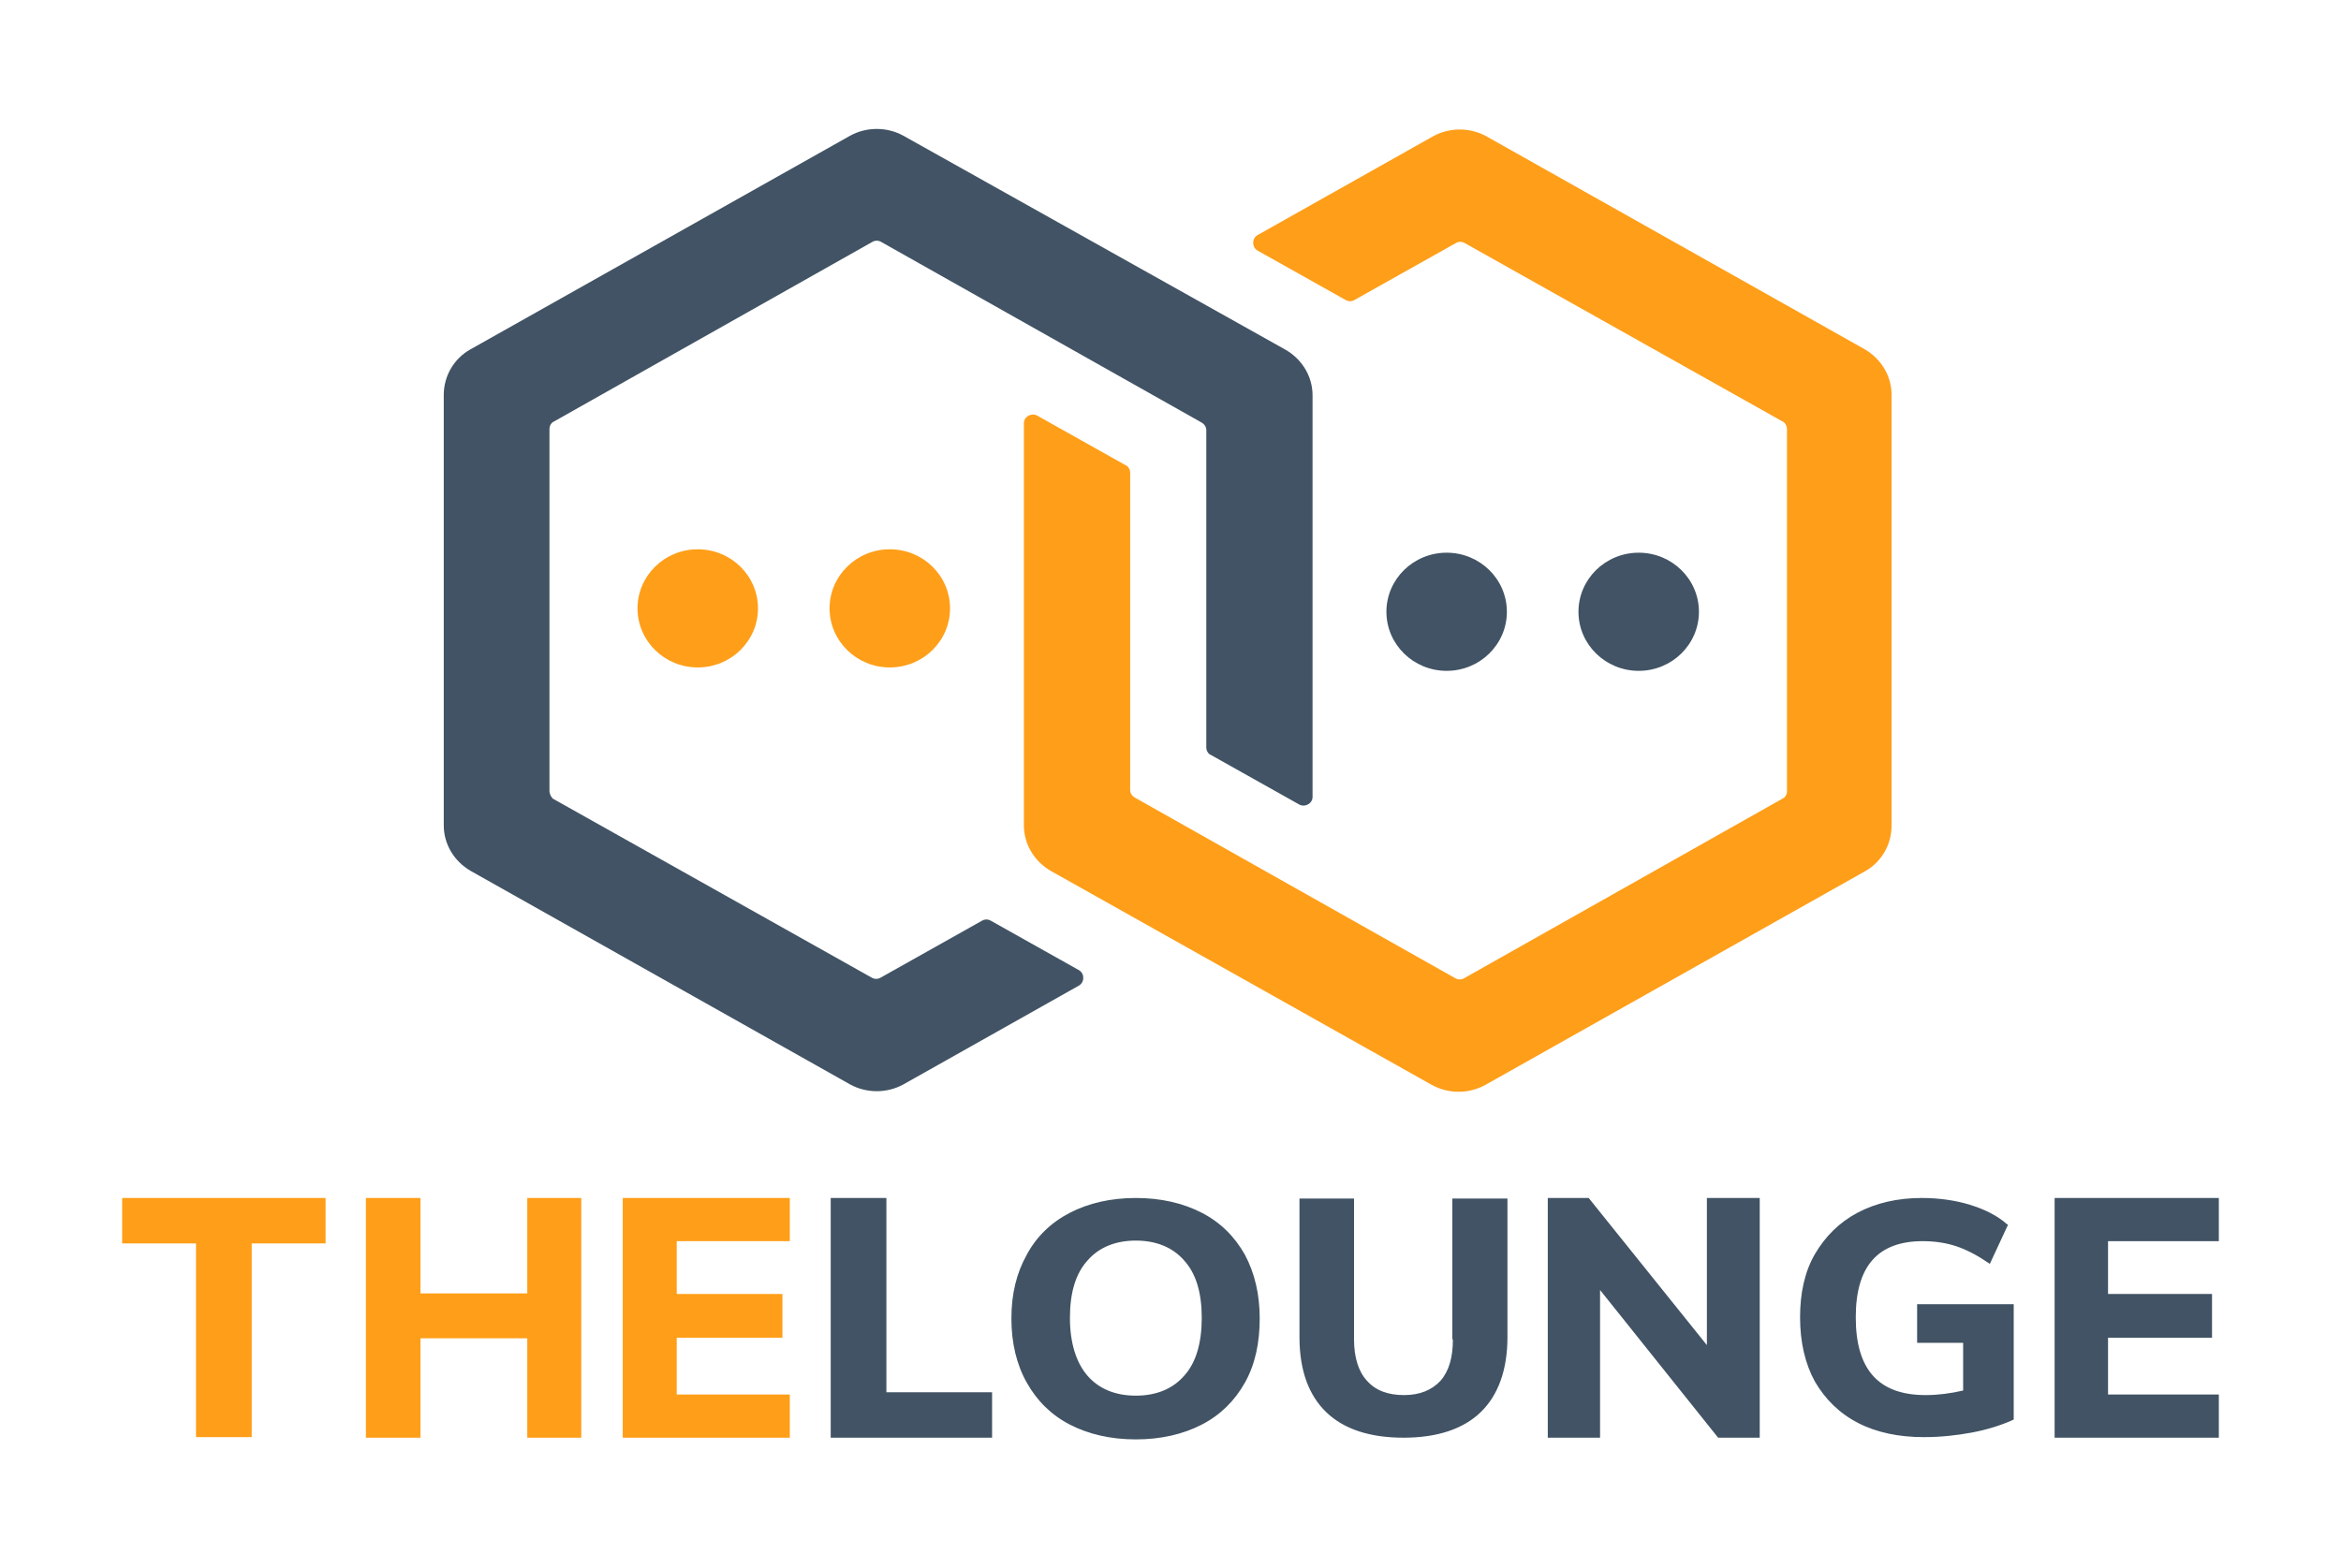
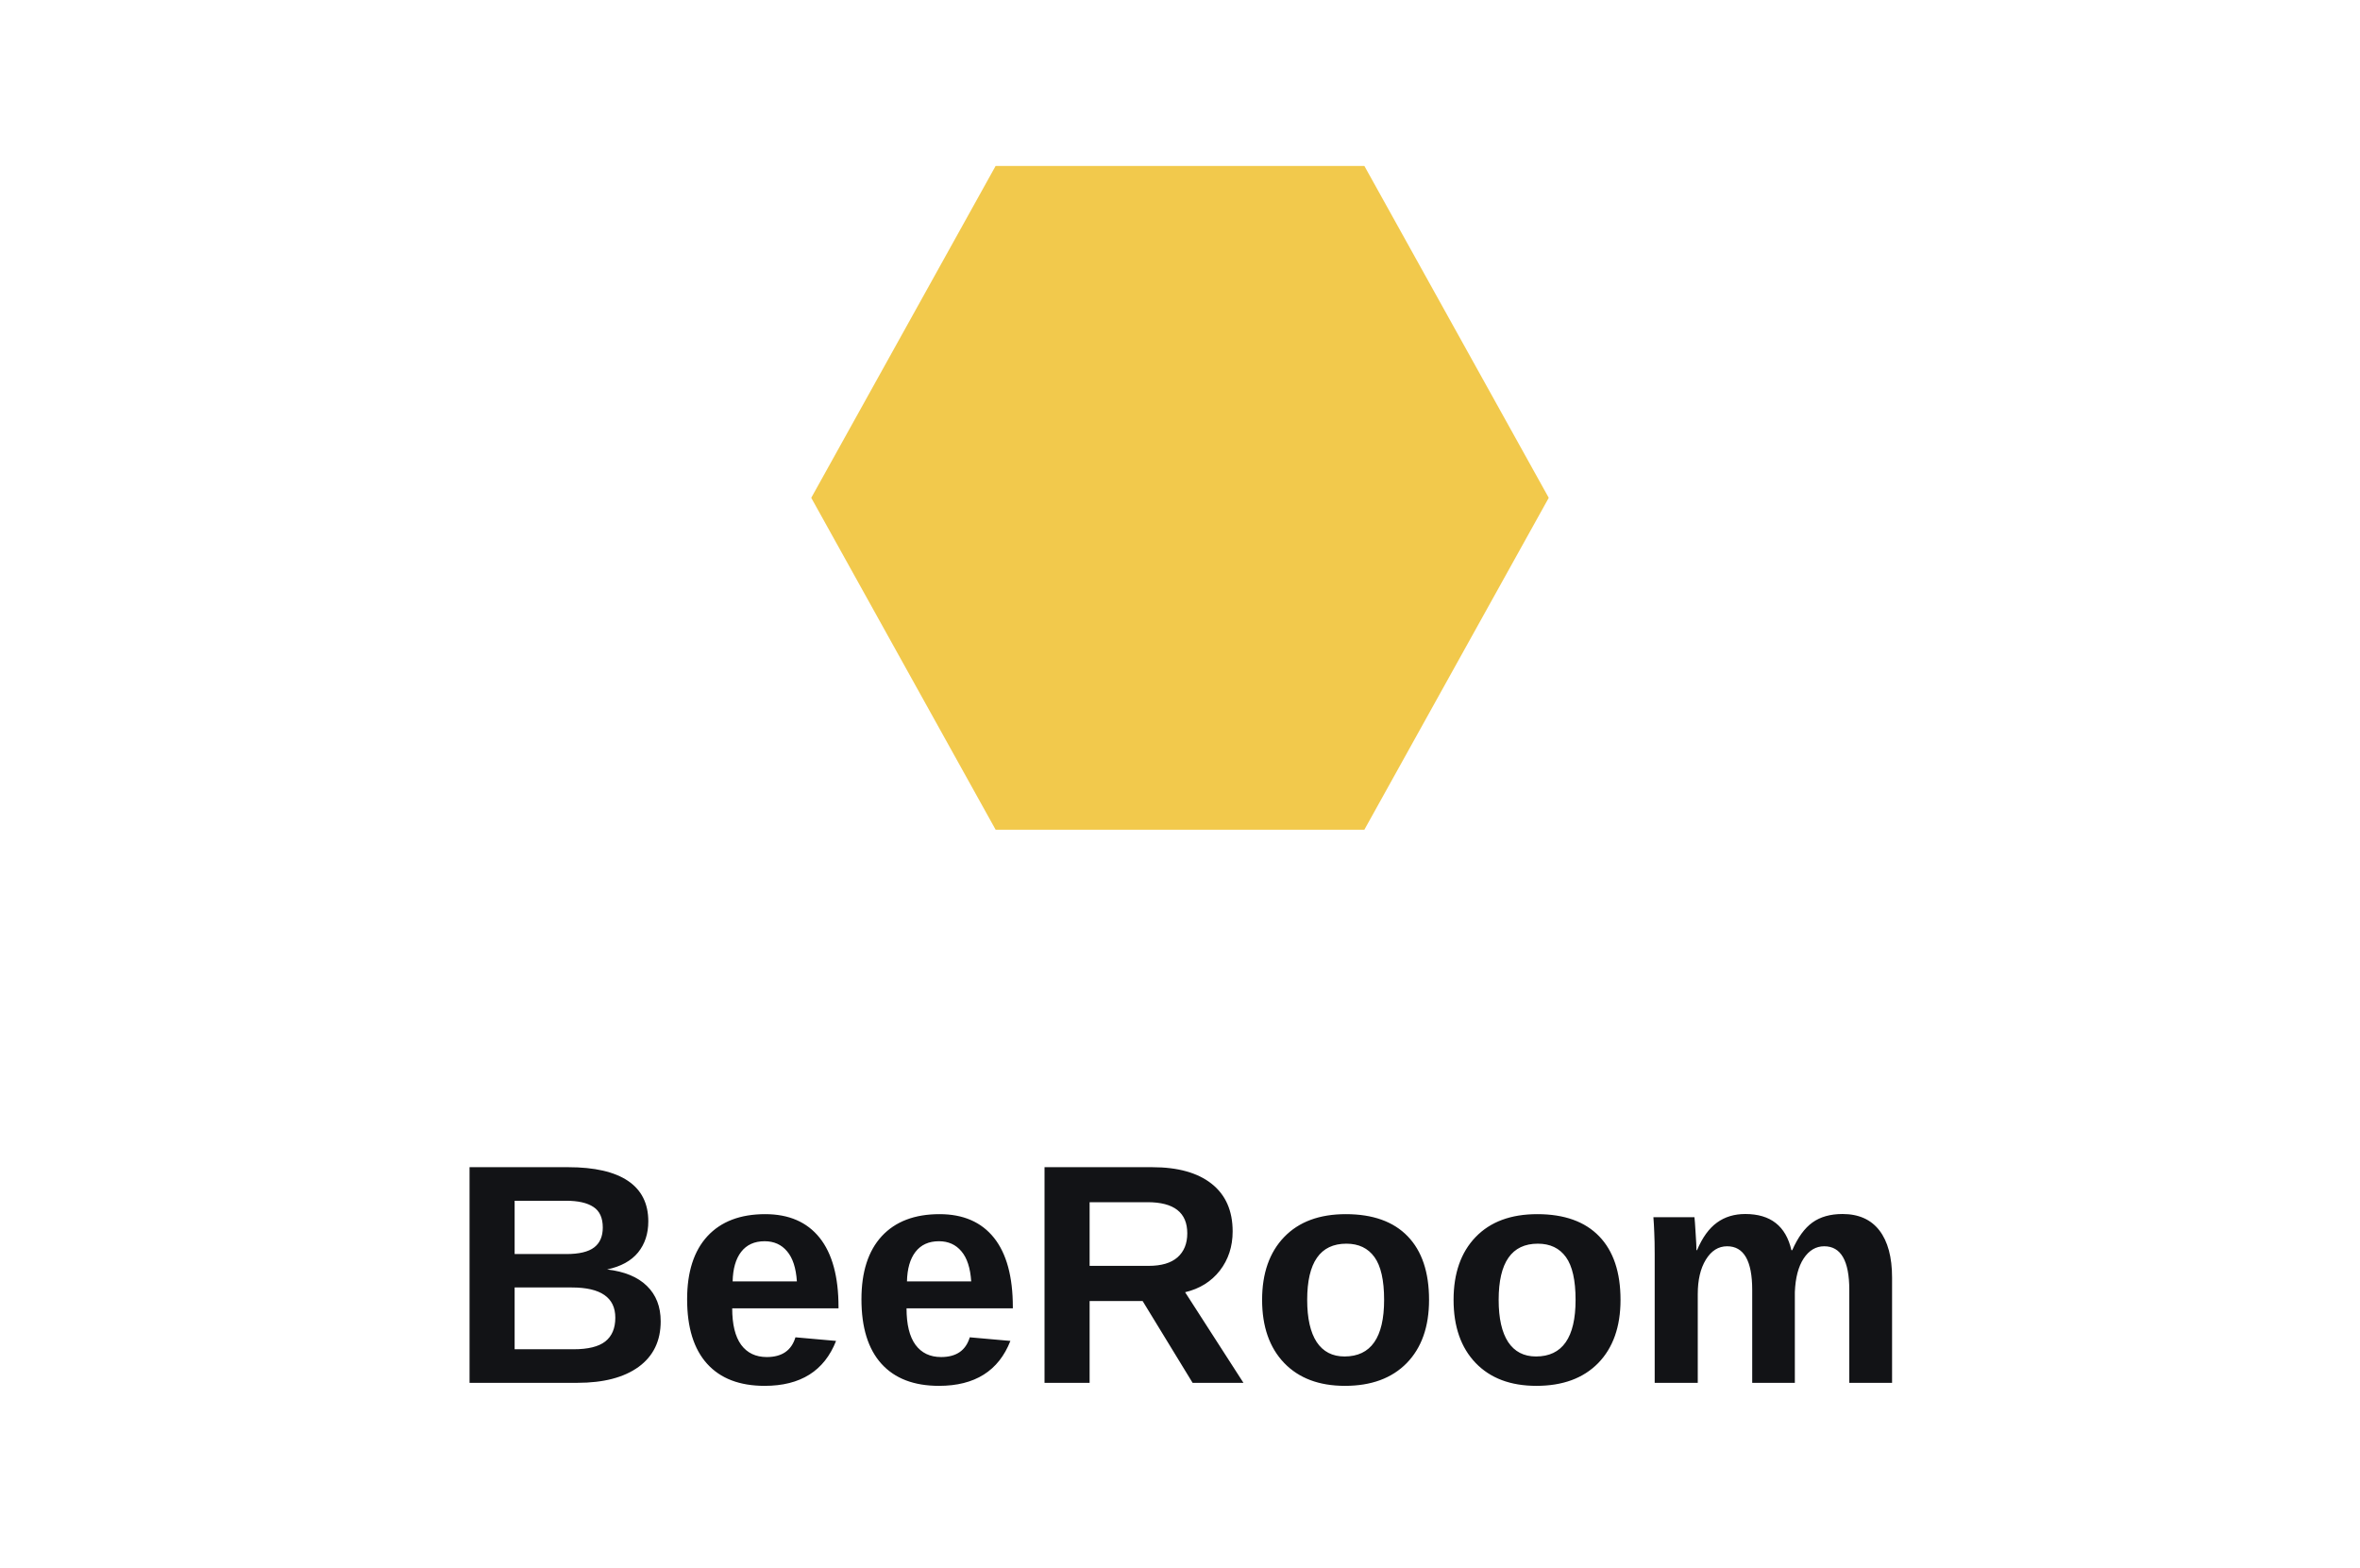
- <svg xmlns="http://www.w3.org/2000/svg" viewBox="0 0 412 276">
-   <style>.st0{fill:#ff9e18}.st1{fill:#415364}</style>
-   <path class="st0" d="M314.5 75.6v63.7c0 .5-.3 1.1-.8 1.3l-56 31.6c-.5.3-1.1.3-1.6 0l-56.4-31.8c-.5-.3-.8-.8-.8-1.3V83.2c0-.5-.3-1.1-.8-1.3l-15.5-8.7c-1-.6-2.4.1-2.4 1.3v70.8c0 3.3 1.8 6.3 4.7 8L252 191c2.9 1.6 6.5 1.6 9.4 0l66.8-37.6c2.9-1.6 4.7-4.7 4.7-8V69.5c0-3.3-1.8-6.3-4.7-8L261.6 24c-2.9-1.6-6.5-1.6-9.4 0l-30.9 17.4c-1 .6-1 2.1 0 2.7l15.5 8.7c.5.3 1.1.3 1.6 0l17.8-10c.5-.3 1.1-.3 1.6 0l56.1 31.5c.3.2.6.7.6 1.3z" />
-   <ellipse class="st1" cx="288.4" cy="107.7" rx="10.6" ry="10.4" />
-   <ellipse class="st1" cx="254.6" cy="107.7" rx="10.6" ry="10.4" />
-   <path class="st1" d="M96.7 139.2V75.5c0-.5.3-1.1.8-1.3l56-31.6c.5-.3 1.1-.3 1.6 0l56.4 31.8c.5.3.8.8.8 1.3v55.9c0 .5.3 1.1.8 1.3l15.5 8.7c1 .6 2.4-.1 2.4-1.3V69.6c0-3.3-1.8-6.3-4.7-8L159 23.9c-2.9-1.6-6.5-1.6-9.4 0L82.8 61.5c-2.9 1.6-4.7 4.7-4.7 8v75.8c0 3.3 1.8 6.3 4.7 8l66.8 37.6c2.9 1.6 6.5 1.6 9.4 0l30.9-17.4c1-.6 1-2.1 0-2.7l-15.5-8.7c-.5-.3-1.1-.3-1.6 0l-17.8 10c-.5.3-1.1.3-1.6 0l-56.1-31.5c-.3-.3-.6-.8-.6-1.4z" />
-   <ellipse class="st0" cx="122.8" cy="107.1" rx="10.6" ry="10.4" />
-   <ellipse class="st0" cx="156.6" cy="107.1" rx="10.6" ry="10.4" />
-   <path class="st0" d="M21.5 218.9h13V253h9.8v-34.1h13v-8H21.5zm71.3 8.8H74v-16.8h-9.6v42.2H74v-17.5h18.8v17.5h9.5v-42.2h-9.5zm46.2-9.2v-7.6h-29.4v42.2H139v-7.6h-19.9v-10h18.6v-7.7h-18.6v-9.3z" />
-   <path class="st1" d="M156 210.9h-9.8v42.2h28.4v-8H156zm55.5 2.6c-3.3-1.7-7.2-2.6-11.6-2.6-4.4 0-8.3.9-11.6 2.6-3.3 1.7-5.9 4.2-7.6 7.4-1.8 3.2-2.7 6.9-2.7 11.2 0 4.3.9 8.1 2.7 11.3 1.8 3.2 4.3 5.7 7.6 7.4 3.3 1.7 7.2 2.6 11.6 2.6 4.4 0 8.3-.9 11.6-2.6 3.3-1.7 5.8-4.2 7.6-7.4 1.8-3.2 2.6-7 2.6-11.3 0-4.3-.9-8-2.6-11.2-1.8-3.2-4.3-5.7-7.6-7.4zm0 18.5c0 4.4-1 7.9-3.1 10.2-2 2.3-4.9 3.5-8.5 3.5-3.6 0-6.5-1.2-8.5-3.5s-3.1-5.8-3.1-10.2c0-4.4 1-7.8 3.1-10.1 2-2.3 4.9-3.5 8.5-3.5 3.6 0 6.5 1.2 8.5 3.5 2.1 2.3 3.1 5.7 3.1 10.1zm44.2 3.8c0 3.2-.7 5.6-2.2 7.3-1.5 1.6-3.6 2.5-6.4 2.5-2.8 0-5-.8-6.5-2.5-1.5-1.6-2.3-4.1-2.3-7.3V211h-9.6v24.4c0 5.8 1.6 10.2 4.7 13.2s7.7 4.5 13.6 4.5c5.9 0 10.5-1.5 13.6-4.5 3.1-3 4.7-7.5 4.7-13.2V211h-9.7v24.8zm44.7 1l-20.8-25.9h-7.2v42.2h9.2v-26l20.7 25.9.1.1h7.3v-42.2h-9.3zm36.9-.4h8.2v8.4c-2.2.5-4.4.8-6.6.8-8.3 0-12.3-4.5-12.3-13.7 0-9 3.9-13.4 11.8-13.4 2.1 0 4.1.3 5.9.9 1.8.6 3.7 1.6 5.6 2.9l.3.2 3.2-6.9-.2-.1c-1.7-1.5-3.9-2.6-6.5-3.4-2.6-.8-5.5-1.2-8.5-1.2-4.3 0-8.1.9-11.3 2.6-3.2 1.7-5.7 4.2-7.5 7.3-1.8 3.1-2.6 6.9-2.6 11.1 0 4.4.9 8.2 2.6 11.3 1.8 3.1 4.3 5.6 7.6 7.3 3.3 1.7 7.2 2.5 11.6 2.5 2.9 0 5.7-.3 8.4-.8s5.2-1.3 7.2-2.2l.2-.1v-20.3h-17v6.8zm53.2-17.9v-7.6h-28.9v42.2h28.9v-7.6H371v-10h18.3v-7.7H371v-9.3z" />
+ <svg xmlns="http://www.w3.org/2000/svg" viewBox="0 0 256 170" width="256" height="170">
+   <polygon fill="#f2c94c" points="108.0,18.0 148.0,18.0 168.0,54.0 148.0,90.0 108.0,90.0 88.0,54.0" />
+   <text x="128" y="150" font-family="'Space Grotesk', 'Segoe UI', Arial, sans-serif" font-weight="600" font-size="34" fill="#121316" text-anchor="middle">BeeRoom</text>
</svg>
